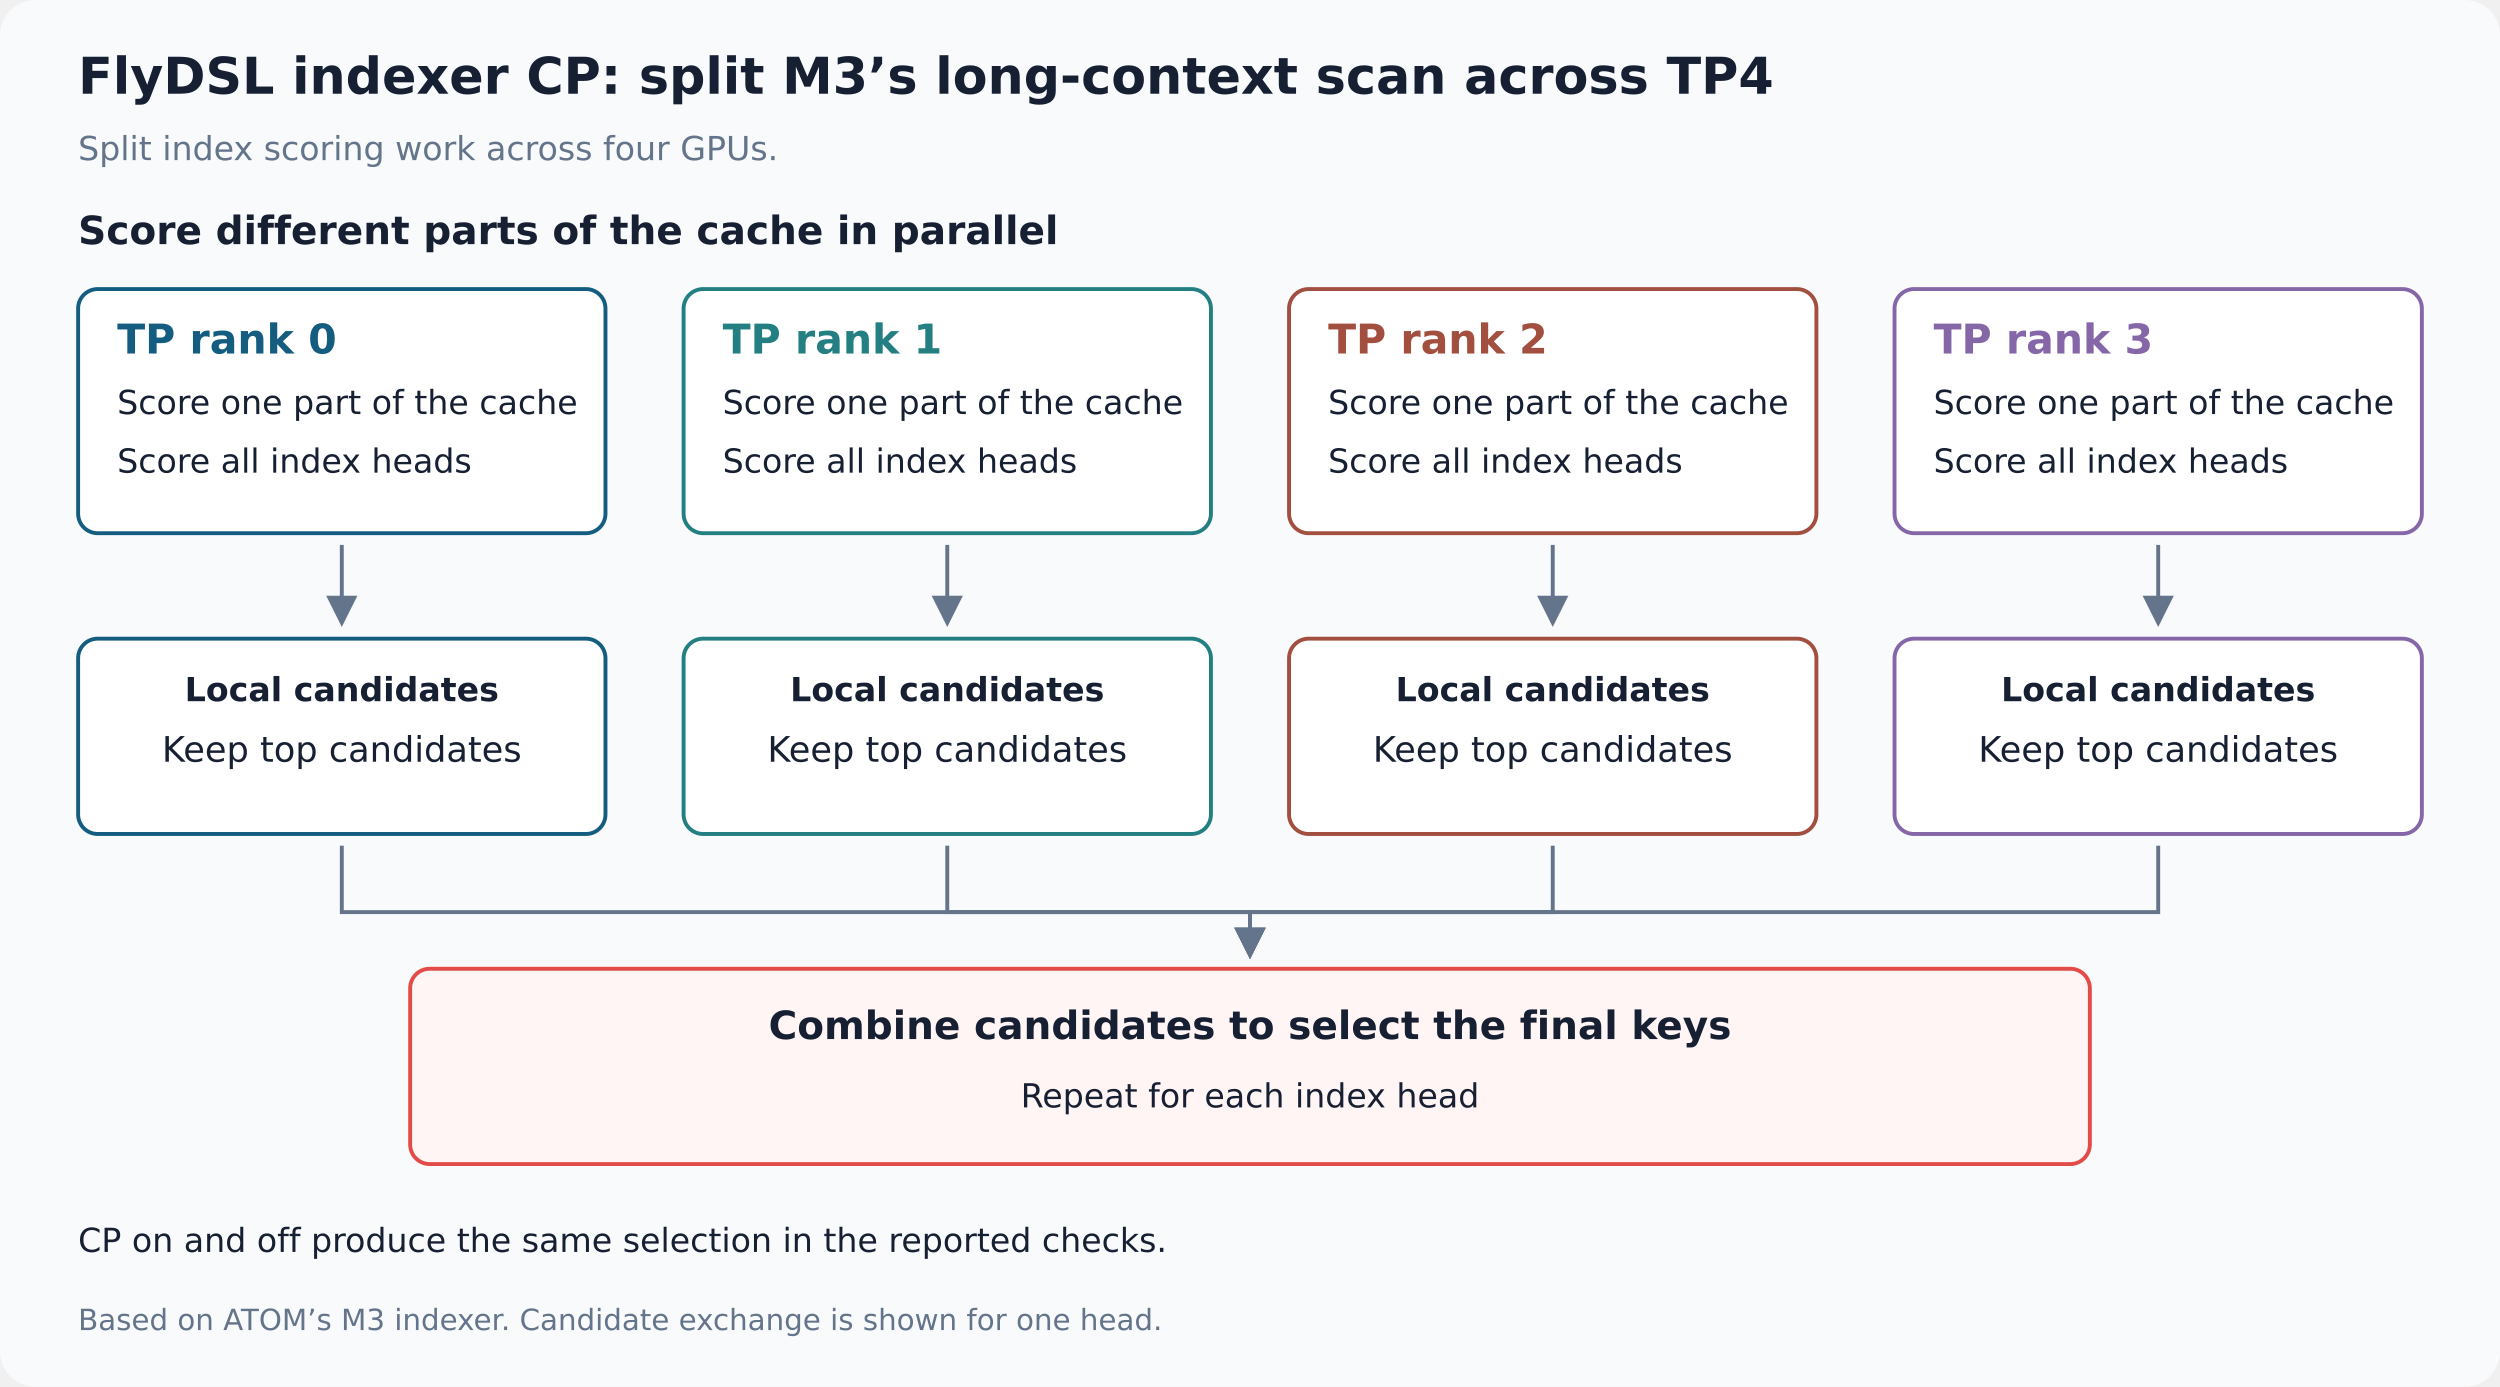
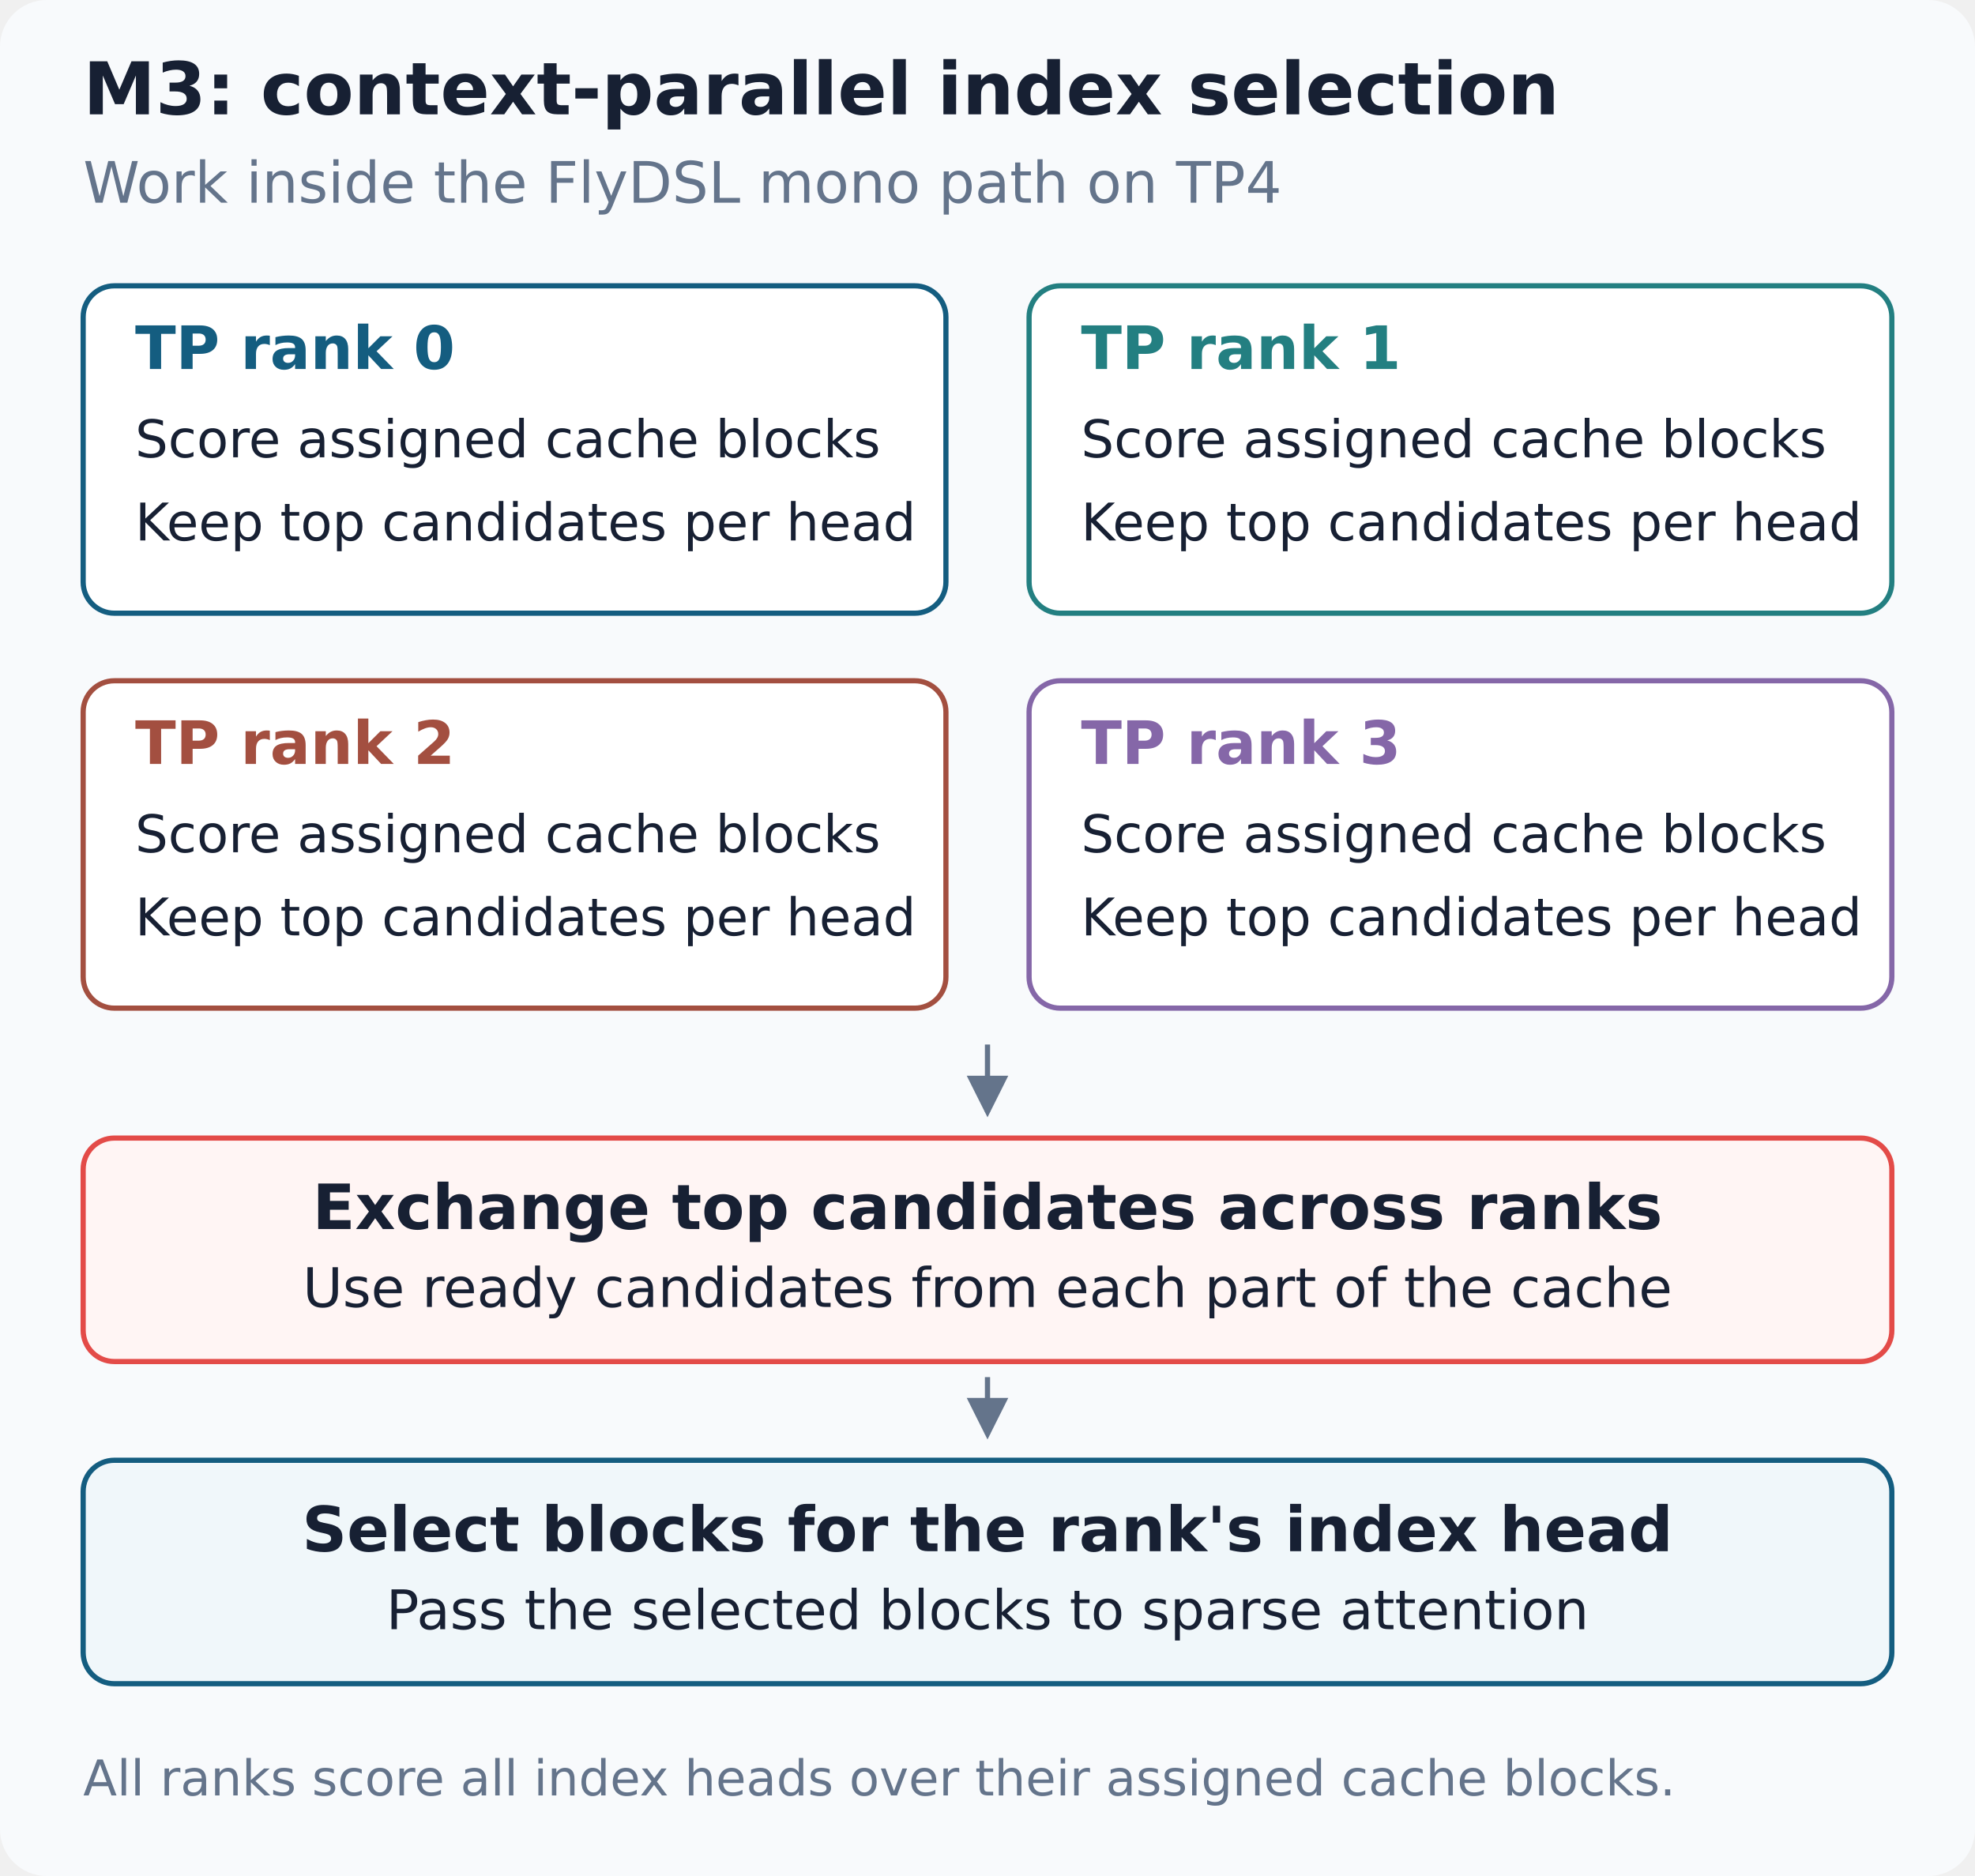
- <svg xmlns="http://www.w3.org/2000/svg" width="1280" height="710" viewBox="0 0 1280 710" role="img" aria-labelledby="title desc">
+ <svg xmlns="http://www.w3.org/2000/svg" width="760" height="722" viewBox="0 0 760 722" role="img" aria-labelledby="title desc">
  <defs>
    <marker id="arrow" markerWidth="8" markerHeight="8" refX="7" refY="4" orient="auto">
      <path d="M0 0 L8 4 L0 8" fill="#64748b" />
    </marker>
  </defs>
-   <rect width="1280" height="710" rx="18" fill="#f8fafc" />
-   <g font-family="DejaVu Sans,Arial,sans-serif" fill="#172033">
-     <text x="40" y="48" font-size="26" font-weight="700" fill="#172033" text-anchor="start">FlyDSL indexer CP: split M3’s long-context scan across TP4</text>
-     <text x="40" y="82" font-size="17" font-weight="400" fill="#64748b" text-anchor="start">Split index scoring work across four GPUs.</text>
-     <text x="40" y="125" font-size="20" font-weight="700" fill="#172033" text-anchor="start">Score different parts of the cache in parallel</text>
-     <rect x="40" y="148" width="270" height="125" rx="10" fill="white" stroke="#145d80" stroke-width="2" />
-     <text x="60" y="181" font-size="21" font-weight="700" fill="#145d80" text-anchor="start">TP rank 0</text>
-     <text x="60" y="212" font-size="17" font-weight="400" fill="#172033" text-anchor="start">Score one part of the cache</text>
-     <text x="60" y="242" font-size="17" font-weight="400" fill="#172033" text-anchor="start">Score all index heads</text>
-     <path d="M175 279 V319" fill="none" stroke="#64748b" stroke-width="2" marker-end="url(#arrow)" />
-     <rect x="40" y="327" width="270" height="100" rx="10" fill="white" stroke="#145d80" stroke-width="2" />
-     <text x="175" y="359" font-size="17" font-weight="700" fill="#172033" text-anchor="middle">Local candidates</text>
-     <text x="175" y="390" font-size="18" font-weight="400" fill="#172033" text-anchor="middle">Keep top candidates</text>
-     <path d="M175 433 V467 H640 V489" fill="none" stroke="#64748b" stroke-width="2" marker-end="url(#arrow)" />
-     <rect x="350" y="148" width="270" height="125" rx="10" fill="white" stroke="#237f81" stroke-width="2" />
-     <text x="370" y="181" font-size="21" font-weight="700" fill="#237f81" text-anchor="start">TP rank 1</text>
-     <text x="370" y="212" font-size="17" font-weight="400" fill="#172033" text-anchor="start">Score one part of the cache</text>
-     <text x="370" y="242" font-size="17" font-weight="400" fill="#172033" text-anchor="start">Score all index heads</text>
-     <path d="M485 279 V319" fill="none" stroke="#64748b" stroke-width="2" marker-end="url(#arrow)" />
-     <rect x="350" y="327" width="270" height="100" rx="10" fill="white" stroke="#237f81" stroke-width="2" />
-     <text x="485" y="359" font-size="17" font-weight="700" fill="#172033" text-anchor="middle">Local candidates</text>
-     <text x="485" y="390" font-size="18" font-weight="400" fill="#172033" text-anchor="middle">Keep top candidates</text>
-     <path d="M485 433 V467 H640 V489" fill="none" stroke="#64748b" stroke-width="2" marker-end="url(#arrow)" />
-     <rect x="660" y="148" width="270" height="125" rx="10" fill="white" stroke="#a34f40" stroke-width="2" />
-     <text x="680" y="181" font-size="21" font-weight="700" fill="#a34f40" text-anchor="start">TP rank 2</text>
-     <text x="680" y="212" font-size="17" font-weight="400" fill="#172033" text-anchor="start">Score one part of the cache</text>
-     <text x="680" y="242" font-size="17" font-weight="400" fill="#172033" text-anchor="start">Score all index heads</text>
-     <path d="M795 279 V319" fill="none" stroke="#64748b" stroke-width="2" marker-end="url(#arrow)" />
-     <rect x="660" y="327" width="270" height="100" rx="10" fill="white" stroke="#a34f40" stroke-width="2" />
-     <text x="795" y="359" font-size="17" font-weight="700" fill="#172033" text-anchor="middle">Local candidates</text>
-     <text x="795" y="390" font-size="18" font-weight="400" fill="#172033" text-anchor="middle">Keep top candidates</text>
-     <path d="M795 433 V467 H640 V489" fill="none" stroke="#64748b" stroke-width="2" marker-end="url(#arrow)" />
-     <rect x="970" y="148" width="270" height="125" rx="10" fill="white" stroke="#8567a8" stroke-width="2" />
-     <text x="990" y="181" font-size="21" font-weight="700" fill="#8567a8" text-anchor="start">TP rank 3</text>
-     <text x="990" y="212" font-size="17" font-weight="400" fill="#172033" text-anchor="start">Score one part of the cache</text>
-     <text x="990" y="242" font-size="17" font-weight="400" fill="#172033" text-anchor="start">Score all index heads</text>
-     <path d="M1105 279 V319" fill="none" stroke="#64748b" stroke-width="2" marker-end="url(#arrow)" />
-     <rect x="970" y="327" width="270" height="100" rx="10" fill="white" stroke="#8567a8" stroke-width="2" />
-     <text x="1105" y="359" font-size="17" font-weight="700" fill="#172033" text-anchor="middle">Local candidates</text>
-     <text x="1105" y="390" font-size="18" font-weight="400" fill="#172033" text-anchor="middle">Keep top candidates</text>
-     <path d="M1105 433 V467 H640 V489" fill="none" stroke="#64748b" stroke-width="2" marker-end="url(#arrow)" />
-     <rect x="210" y="496" width="860" height="100" rx="10" fill="#fff5f4" stroke="#e34b48" stroke-width="2" />
-     <text x="640" y="532" font-size="20" font-weight="700" fill="#172033" text-anchor="middle">Combine candidates to select the final keys</text>
-     <text x="640" y="567" font-size="17" font-weight="400" fill="#172033" text-anchor="middle">Repeat for each index head</text>
-     <text x="40" y="641" font-size="17" font-weight="500" fill="#172033" text-anchor="start">CP on and off produce the same selection in the reported checks.</text>
-     <text x="40" y="681" font-size="15" font-weight="400" fill="#64748b" text-anchor="start">Based on ATOM’s M3 indexer. Candidate exchange is shown for one head.</text>
+   <rect width="760" height="722" rx="18" fill="#f8fafc" />
+   <g font-family="DejaVu Sans,Arial,sans-serif">
+     <text x="32" y="44" font-size="28" font-weight="700" fill="#172033" text-anchor="start">M3: context-parallel index selection</text>
+     <text x="32" y="78" font-size="22" font-weight="400" fill="#64748b" text-anchor="start">Work inside the FlyDSL mono path on TP4</text>
+     <rect x="32" y="110" width="332" height="126" rx="12" fill="#ffffff" stroke="#145d80" stroke-width="2" />
+     <text x="52" y="142" font-size="23" font-weight="700" fill="#145d80" text-anchor="start">TP rank 0</text>
+     <text x="52" y="176" font-size="20" font-weight="400" fill="#172033" text-anchor="start">Score assigned cache blocks</text>
+     <text x="52" y="208" font-size="20" font-weight="400" fill="#172033" text-anchor="start">Keep top candidates per head</text>
+     <rect x="396" y="110" width="332" height="126" rx="12" fill="#ffffff" stroke="#237f81" stroke-width="2" />
+     <text x="416" y="142" font-size="23" font-weight="700" fill="#237f81" text-anchor="start">TP rank 1</text>
+     <text x="416" y="176" font-size="20" font-weight="400" fill="#172033" text-anchor="start">Score assigned cache blocks</text>
+     <text x="416" y="208" font-size="20" font-weight="400" fill="#172033" text-anchor="start">Keep top candidates per head</text>
+     <rect x="32" y="262" width="332" height="126" rx="12" fill="#ffffff" stroke="#a34f40" stroke-width="2" />
+     <text x="52" y="294" font-size="23" font-weight="700" fill="#a34f40" text-anchor="start">TP rank 2</text>
+     <text x="52" y="328" font-size="20" font-weight="400" fill="#172033" text-anchor="start">Score assigned cache blocks</text>
+     <text x="52" y="360" font-size="20" font-weight="400" fill="#172033" text-anchor="start">Keep top candidates per head</text>
+     <rect x="396" y="262" width="332" height="126" rx="12" fill="#ffffff" stroke="#8567a8" stroke-width="2" />
+     <text x="416" y="294" font-size="23" font-weight="700" fill="#8567a8" text-anchor="start">TP rank 3</text>
+     <text x="416" y="328" font-size="20" font-weight="400" fill="#172033" text-anchor="start">Score assigned cache blocks</text>
+     <text x="416" y="360" font-size="20" font-weight="400" fill="#172033" text-anchor="start">Keep top candidates per head</text>
+     <path d="M380 402 V428" fill="none" stroke="#64748b" stroke-width="2" marker-end="url(#arrow)" />
+     <rect x="32" y="438" width="696" height="86" rx="12" fill="#fff5f4" stroke="#e34b48" stroke-width="2" />
+     <text x="380" y="473" font-size="24" font-weight="700" fill="#172033" text-anchor="middle">Exchange top candidates across ranks</text>
+     <text x="380" y="503" font-size="21" font-weight="400" fill="#172033" text-anchor="middle">Use ready candidates from each part of the cache</text>
+     <path d="M380 530 V552" fill="none" stroke="#64748b" stroke-width="2" marker-end="url(#arrow)" />
+     <rect x="32" y="562" width="696" height="86" rx="12" fill="#f0f7fa" stroke="#145d80" stroke-width="2" />
+     <text x="380" y="597" font-size="24" font-weight="700" fill="#172033" text-anchor="middle">Select blocks for the rank's index head</text>
+     <text x="380" y="627" font-size="21" font-weight="400" fill="#172033" text-anchor="middle">Pass the selected blocks to sparse attention</text>
+     <text x="32" y="691" font-size="19" font-weight="400" fill="#64748b" text-anchor="start">All ranks score all index heads over their assigned cache blocks.</text>
  </g>
</svg>
